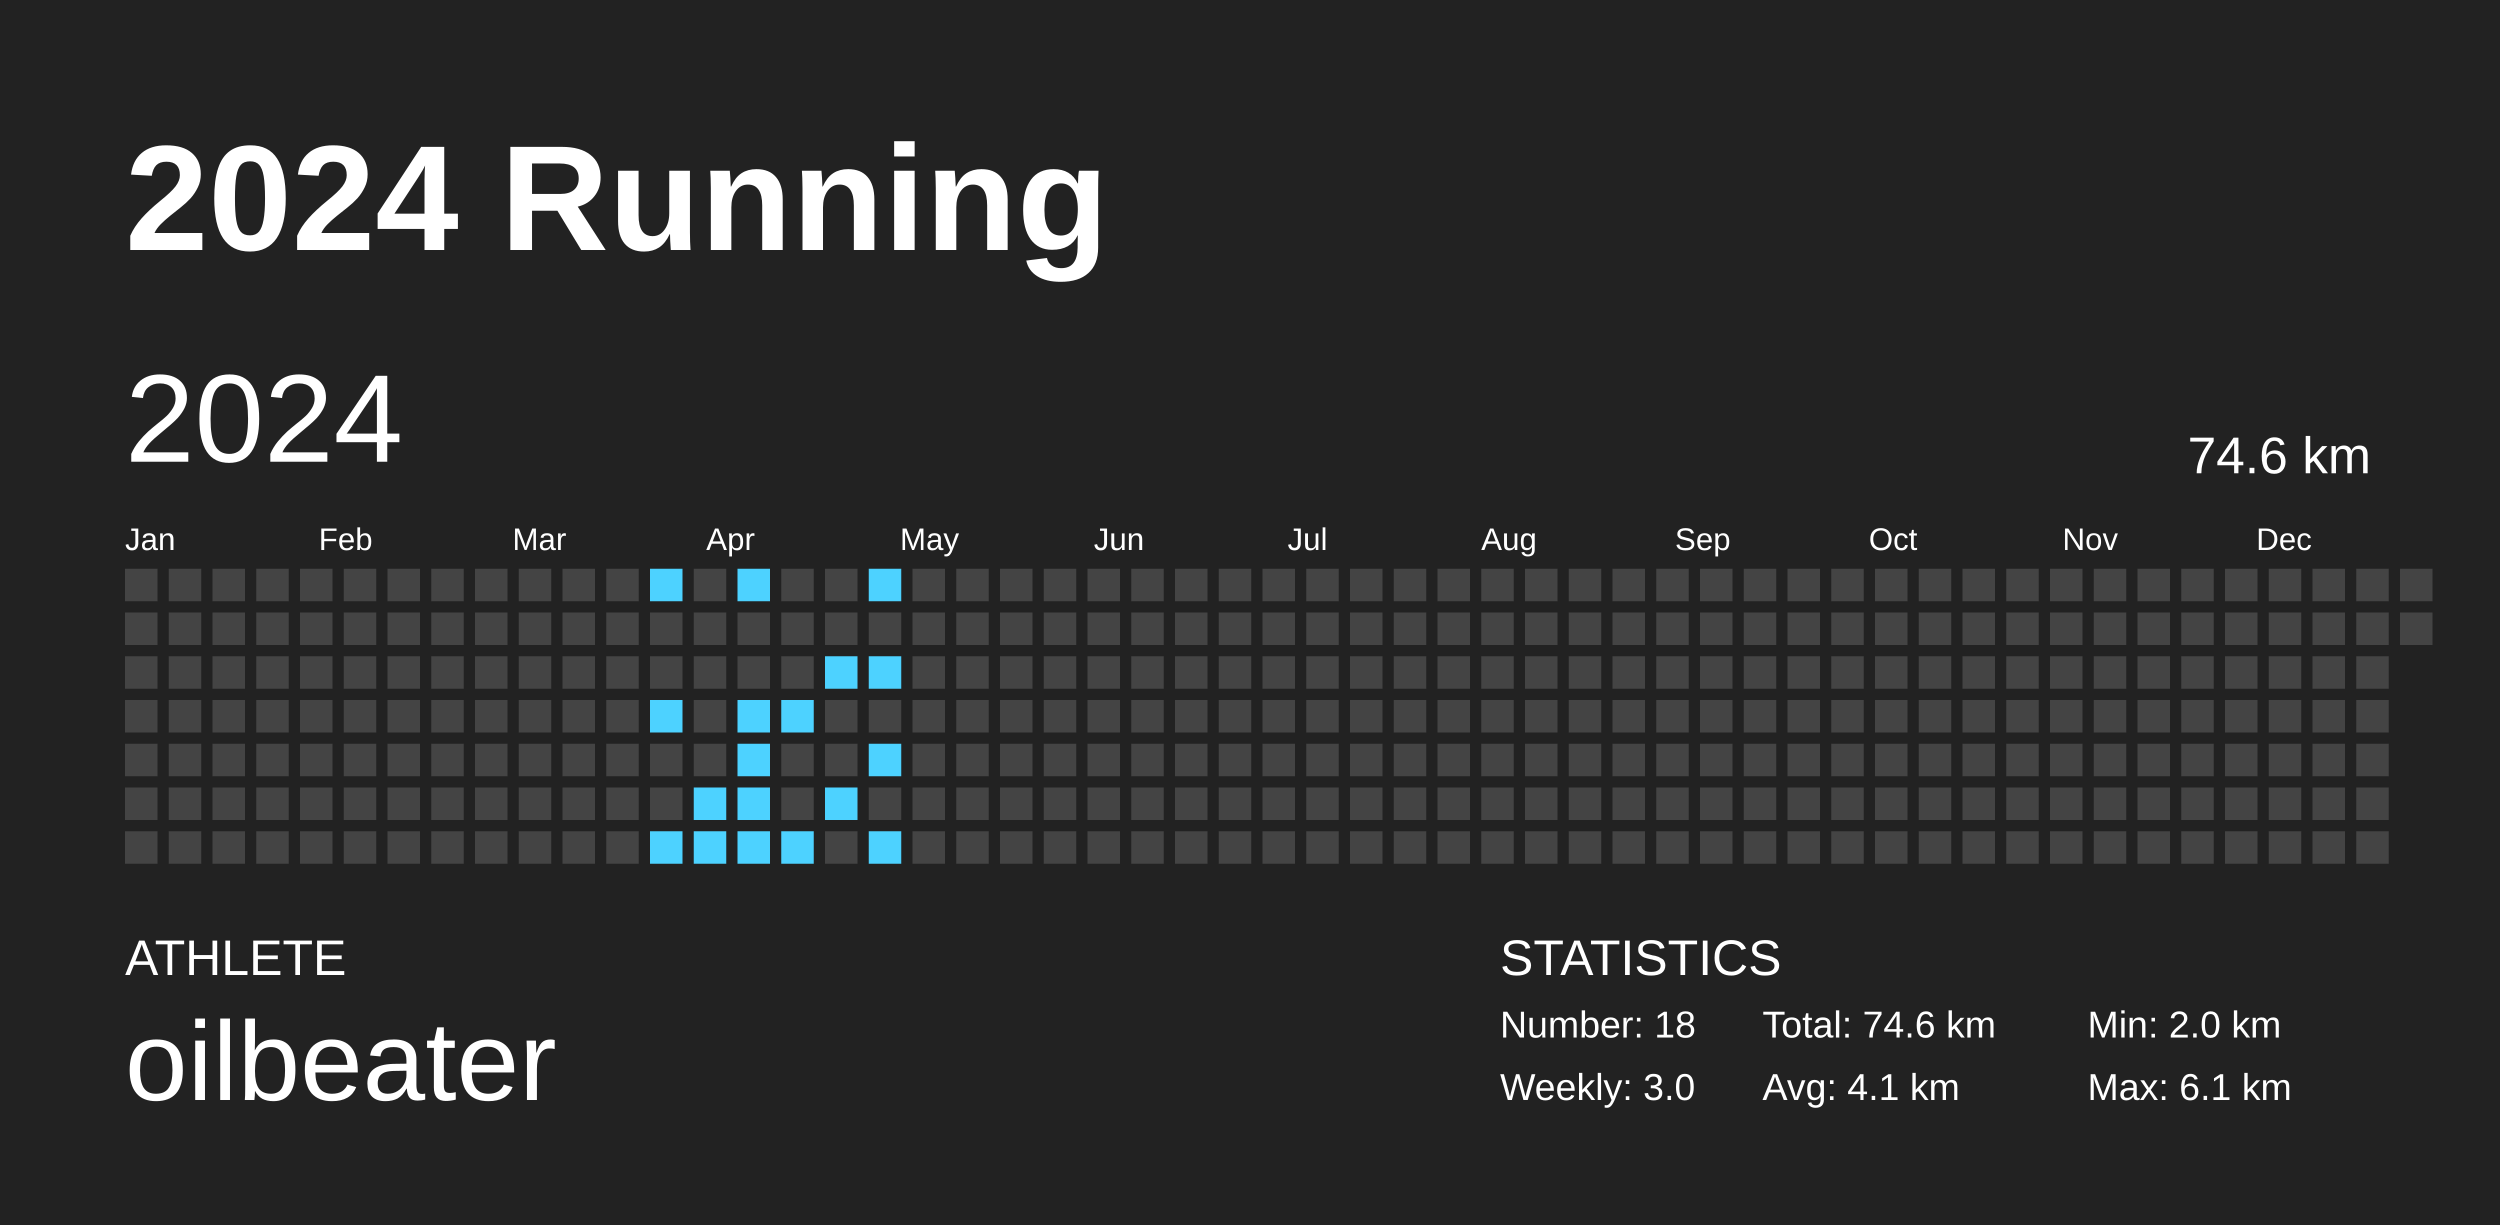
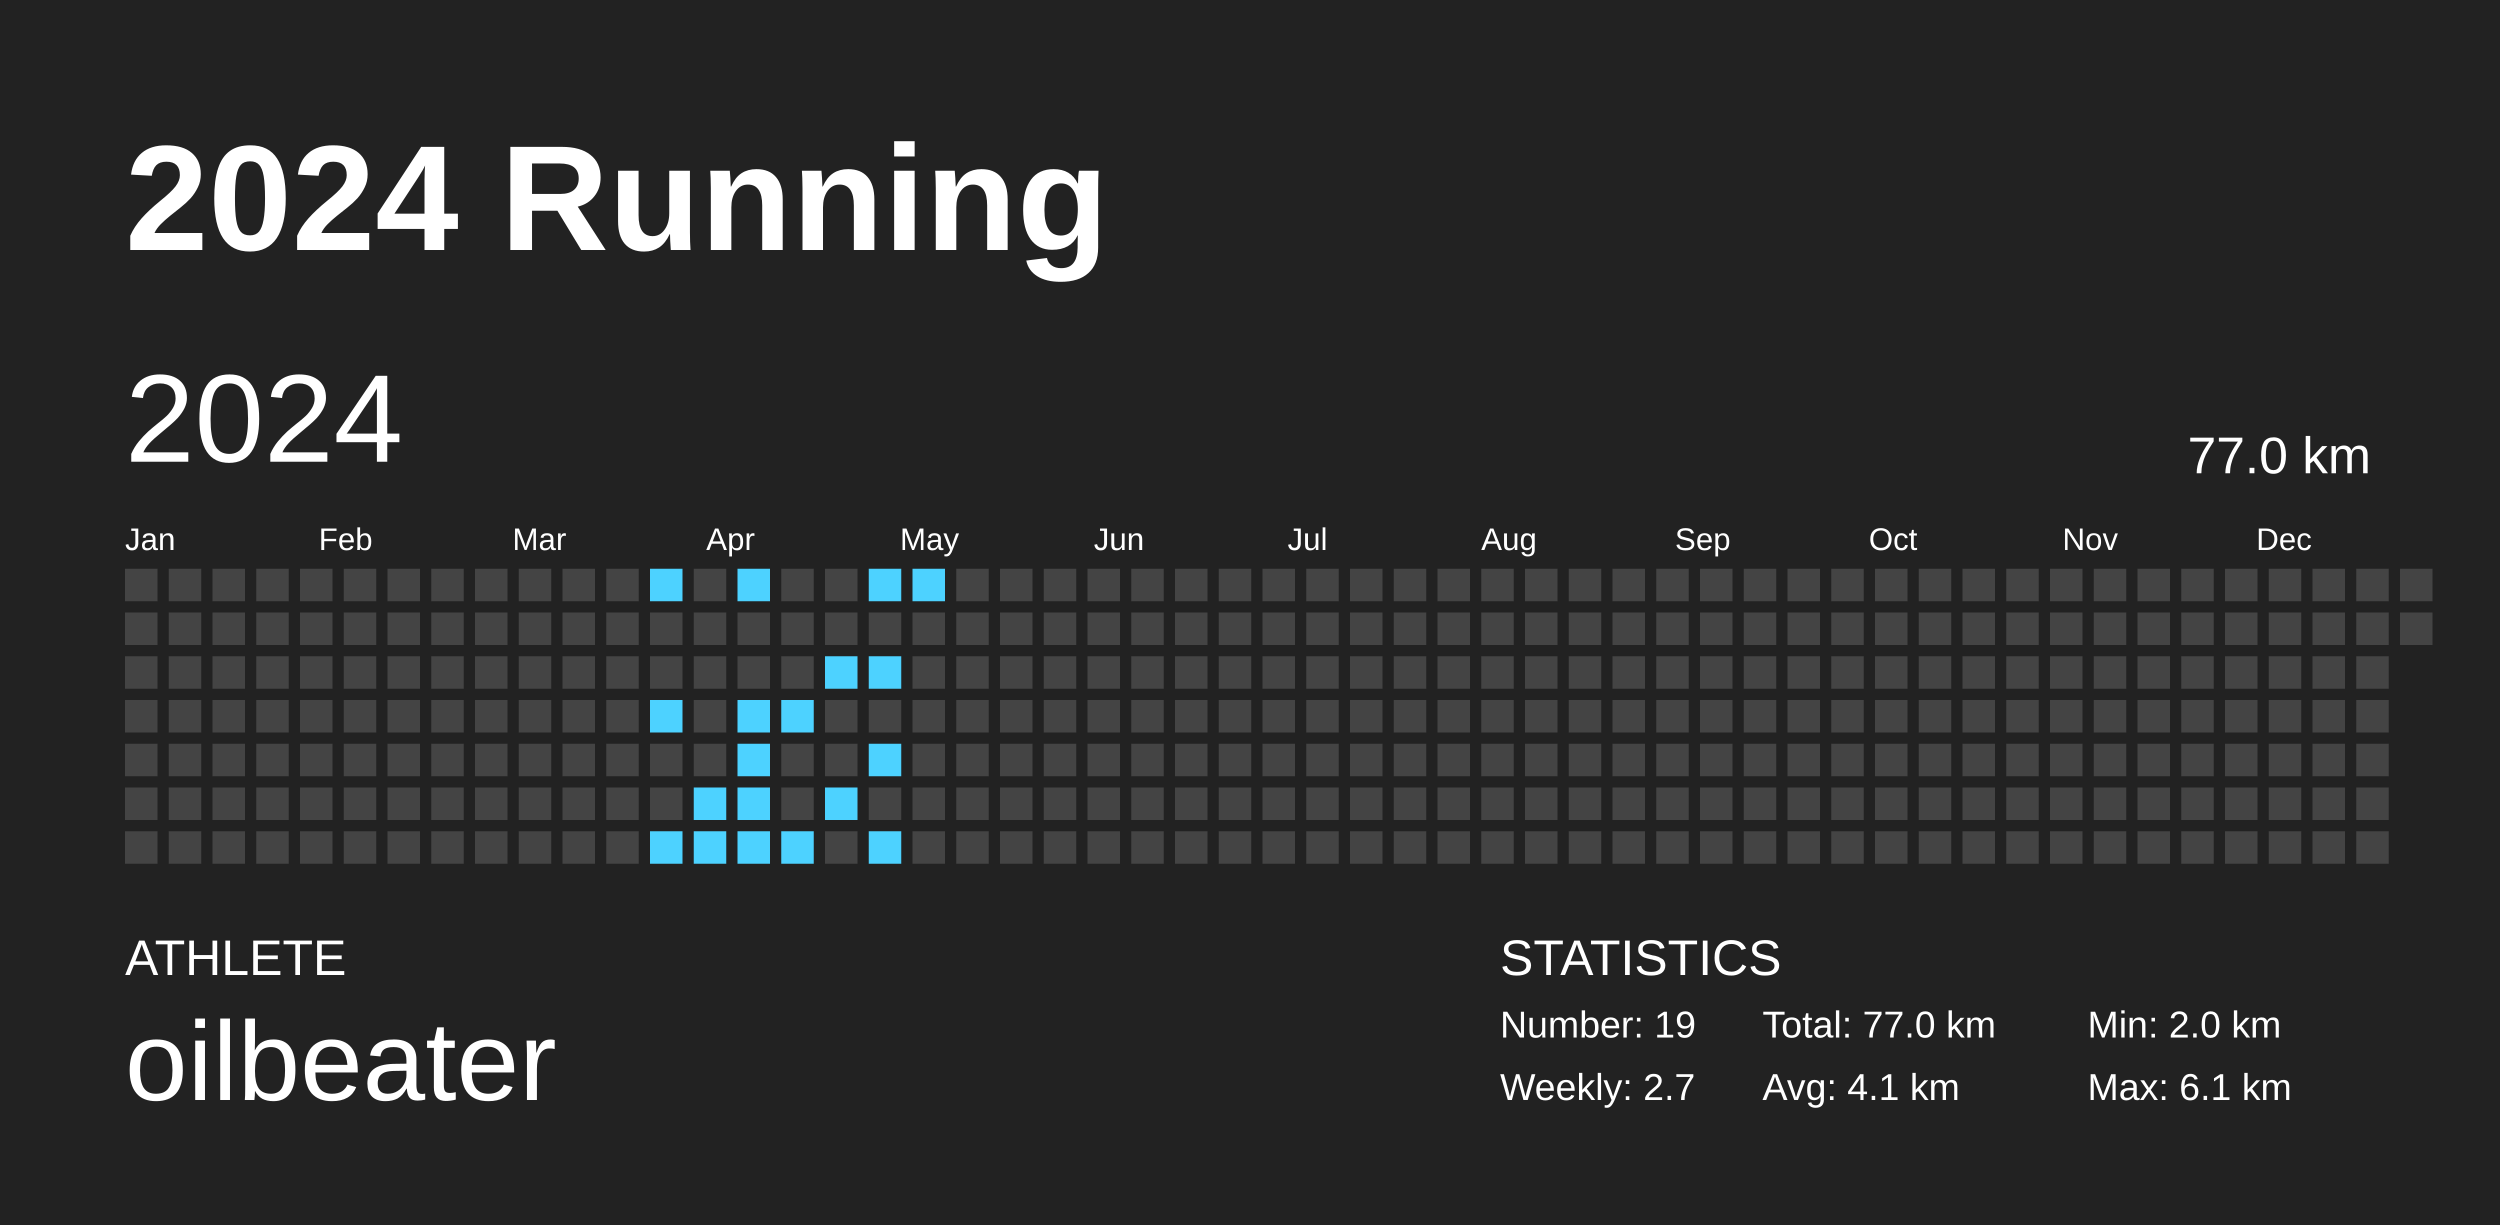
<svg xmlns="http://www.w3.org/2000/svg" baseProfile="full" height="98mm" version="1.1" viewBox="0,0,200,98" width="200mm">
  <defs />
  <rect fill="#222222" height="98" width="200" x="0" y="0" />
  <text fill="#FFFFFF" style="font-size:12px; font-family:Arial; font-weight:bold;" x="10" y="20">2024 Running</text>
  <text fill="#FFFFFF" style="font-size:4px; font-family:Arial" x="10" y="78">ATHLETE</text>
  <text fill="#FFFFFF" style="font-size:9px; font-family:Arial" x="10" y="88">oilbeater</text>
  <text fill="#FFFFFF" style="font-size:4px; font-family:Arial" x="120" y="78">STATISTICS</text>
-   <text fill="#FFFFFF" style="font-size:3px; font-family:Arial" x="120" y="83">Number: 18</text>
-   <text fill="#FFFFFF" style="font-size:3px; font-family:Arial" x="120" y="88">Weekly: 3.0</text>
-   <text fill="#FFFFFF" style="font-size:3px; font-family:Arial" x="141" y="83">Total: 74.6 km</text>
+   <text fill="#FFFFFF" style="font-size:3px; font-family:Arial" x="120" y="83">Number: 19</text>
+   <text fill="#FFFFFF" style="font-size:3px; font-family:Arial" x="120" y="88">Weekly: 2.7</text>
+   <text fill="#FFFFFF" style="font-size:3px; font-family:Arial" x="141" y="83">Total: 77.0 km</text>
  <text fill="#FFFFFF" style="font-size:3px; font-family:Arial" x="141" y="88">Avg: 4.1 km</text>
  <text fill="#FFFFFF" style="font-size:3px; font-family:Arial" x="167" y="83">Min: 2.0 km</text>
  <text fill="#FFFFFF" style="font-size:3px; font-family:Arial" x="167" y="88">Max: 6.1 km</text>
  <text dominant-baseline="hanging" fill="#FFFFFF" style="font-size:10.0px; font-family:Arial;" x="10" y="30">2024</text>
-   <text dominant-baseline="hanging" fill="#FFFFFF" style="font-size:4.125px; font-family:Arial;" x="175" y="35">74.6 km</text>
+   <text dominant-baseline="hanging" fill="#FFFFFF" style="font-size:4.125px; font-family:Arial;" x="175" y="35">77.0 km</text>
  <text fill="#FFFFFF" style="font-size:2.5px; font-family:Arial" x="10.0" y="44">Jan</text>
  <text fill="#FFFFFF" style="font-size:2.5px; font-family:Arial" x="25.5" y="44">Feb</text>
  <text fill="#FFFFFF" style="font-size:2.5px; font-family:Arial" x="41.0" y="44">Mar</text>
  <text fill="#FFFFFF" style="font-size:2.5px; font-family:Arial" x="56.5" y="44">Apr</text>
  <text fill="#FFFFFF" style="font-size:2.5px; font-family:Arial" x="72.0" y="44">May</text>
  <text fill="#FFFFFF" style="font-size:2.5px; font-family:Arial" x="87.5" y="44">Jun</text>
  <text fill="#FFFFFF" style="font-size:2.5px; font-family:Arial" x="103.0" y="44">Jul</text>
  <text fill="#FFFFFF" style="font-size:2.5px; font-family:Arial" x="118.5" y="44">Aug</text>
  <text fill="#FFFFFF" style="font-size:2.5px; font-family:Arial" x="134.0" y="44">Sep</text>
  <text fill="#FFFFFF" style="font-size:2.5px; font-family:Arial" x="149.5" y="44">Oct</text>
  <text fill="#FFFFFF" style="font-size:2.5px; font-family:Arial" x="165.0" y="44">Nov</text>
  <text fill="#FFFFFF" style="font-size:2.5px; font-family:Arial" x="180.5" y="44">Dec</text>
  <rect fill="#444444" height="2.6" width="2.6" x="10.0" y="45.5" />
  <rect fill="#444444" height="2.6" width="2.6" x="10.0" y="49.0" />
  <rect fill="#444444" height="2.6" width="2.6" x="10.0" y="52.5" />
  <rect fill="#444444" height="2.6" width="2.6" x="10.0" y="56.0" />
  <rect fill="#444444" height="2.6" width="2.6" x="10.0" y="59.5" />
  <rect fill="#444444" height="2.6" width="2.6" x="10.0" y="63.0" />
  <rect fill="#444444" height="2.6" width="2.6" x="10.0" y="66.5" />
  <rect fill="#444444" height="2.6" width="2.6" x="13.5" y="45.5" />
  <rect fill="#444444" height="2.6" width="2.6" x="13.5" y="49.0" />
  <rect fill="#444444" height="2.6" width="2.6" x="13.5" y="52.5" />
  <rect fill="#444444" height="2.6" width="2.6" x="13.5" y="56.0" />
  <rect fill="#444444" height="2.6" width="2.6" x="13.5" y="59.5" />
  <rect fill="#444444" height="2.6" width="2.6" x="13.5" y="63.0" />
  <rect fill="#444444" height="2.6" width="2.6" x="13.5" y="66.5" />
  <rect fill="#444444" height="2.6" width="2.6" x="17.0" y="45.5" />
  <rect fill="#444444" height="2.6" width="2.6" x="17.0" y="49.0" />
  <rect fill="#444444" height="2.6" width="2.6" x="17.0" y="52.5" />
  <rect fill="#444444" height="2.6" width="2.6" x="17.0" y="56.0" />
  <rect fill="#444444" height="2.6" width="2.6" x="17.0" y="59.5" />
  <rect fill="#444444" height="2.6" width="2.6" x="17.0" y="63.0" />
  <rect fill="#444444" height="2.6" width="2.6" x="17.0" y="66.5" />
  <rect fill="#444444" height="2.6" width="2.6" x="20.5" y="45.5" />
  <rect fill="#444444" height="2.6" width="2.6" x="20.5" y="49.0" />
  <rect fill="#444444" height="2.6" width="2.6" x="20.5" y="52.5" />
  <rect fill="#444444" height="2.6" width="2.6" x="20.5" y="56.0" />
  <rect fill="#444444" height="2.6" width="2.6" x="20.5" y="59.5" />
  <rect fill="#444444" height="2.6" width="2.6" x="20.5" y="63.0" />
  <rect fill="#444444" height="2.6" width="2.6" x="20.5" y="66.5" />
  <rect fill="#444444" height="2.6" width="2.6" x="24.0" y="45.5" />
  <rect fill="#444444" height="2.6" width="2.6" x="24.0" y="49.0" />
  <rect fill="#444444" height="2.6" width="2.6" x="24.0" y="52.5" />
  <rect fill="#444444" height="2.6" width="2.6" x="24.0" y="56.0" />
  <rect fill="#444444" height="2.6" width="2.6" x="24.0" y="59.5" />
  <rect fill="#444444" height="2.6" width="2.6" x="24.0" y="63.0" />
  <rect fill="#444444" height="2.6" width="2.6" x="24.0" y="66.5" />
  <rect fill="#444444" height="2.6" width="2.6" x="27.5" y="45.5" />
  <rect fill="#444444" height="2.6" width="2.6" x="27.5" y="49.0" />
  <rect fill="#444444" height="2.6" width="2.6" x="27.5" y="52.5" />
  <rect fill="#444444" height="2.6" width="2.6" x="27.5" y="56.0" />
  <rect fill="#444444" height="2.6" width="2.6" x="27.5" y="59.5" />
  <rect fill="#444444" height="2.6" width="2.6" x="27.5" y="63.0" />
  <rect fill="#444444" height="2.6" width="2.6" x="27.5" y="66.5" />
  <rect fill="#444444" height="2.6" width="2.6" x="31.0" y="45.5" />
  <rect fill="#444444" height="2.6" width="2.6" x="31.0" y="49.0" />
  <rect fill="#444444" height="2.6" width="2.6" x="31.0" y="52.5" />
  <rect fill="#444444" height="2.6" width="2.6" x="31.0" y="56.0" />
  <rect fill="#444444" height="2.6" width="2.6" x="31.0" y="59.5" />
  <rect fill="#444444" height="2.6" width="2.6" x="31.0" y="63.0" />
  <rect fill="#444444" height="2.6" width="2.6" x="31.0" y="66.5" />
  <rect fill="#444444" height="2.6" width="2.6" x="34.5" y="45.5" />
  <rect fill="#444444" height="2.6" width="2.6" x="34.5" y="49.0" />
  <rect fill="#444444" height="2.6" width="2.6" x="34.5" y="52.5" />
  <rect fill="#444444" height="2.6" width="2.6" x="34.5" y="56.0" />
  <rect fill="#444444" height="2.6" width="2.6" x="34.5" y="59.5" />
  <rect fill="#444444" height="2.6" width="2.6" x="34.5" y="63.0" />
  <rect fill="#444444" height="2.6" width="2.6" x="34.5" y="66.5" />
  <rect fill="#444444" height="2.6" width="2.6" x="38.0" y="45.5" />
  <rect fill="#444444" height="2.6" width="2.6" x="38.0" y="49.0" />
  <rect fill="#444444" height="2.6" width="2.6" x="38.0" y="52.5" />
  <rect fill="#444444" height="2.6" width="2.6" x="38.0" y="56.0" />
  <rect fill="#444444" height="2.6" width="2.6" x="38.0" y="59.5" />
  <rect fill="#444444" height="2.6" width="2.6" x="38.0" y="63.0" />
  <rect fill="#444444" height="2.6" width="2.6" x="38.0" y="66.5" />
  <rect fill="#444444" height="2.6" width="2.6" x="41.5" y="45.5" />
  <rect fill="#444444" height="2.6" width="2.6" x="41.5" y="49.0" />
  <rect fill="#444444" height="2.6" width="2.6" x="41.5" y="52.5" />
  <rect fill="#444444" height="2.6" width="2.6" x="41.5" y="56.0" />
  <rect fill="#444444" height="2.6" width="2.6" x="41.5" y="59.5" />
  <rect fill="#444444" height="2.6" width="2.6" x="41.5" y="63.0" />
  <rect fill="#444444" height="2.6" width="2.6" x="41.5" y="66.5" />
  <rect fill="#444444" height="2.6" width="2.6" x="45.0" y="45.5" />
  <rect fill="#444444" height="2.6" width="2.6" x="45.0" y="49.0" />
  <rect fill="#444444" height="2.6" width="2.6" x="45.0" y="52.5" />
  <rect fill="#444444" height="2.6" width="2.6" x="45.0" y="56.0" />
  <rect fill="#444444" height="2.6" width="2.6" x="45.0" y="59.5" />
  <rect fill="#444444" height="2.6" width="2.6" x="45.0" y="63.0" />
  <rect fill="#444444" height="2.6" width="2.6" x="45.0" y="66.5" />
  <rect fill="#444444" height="2.6" width="2.6" x="48.5" y="45.5" />
  <rect fill="#444444" height="2.6" width="2.6" x="48.5" y="49.0" />
  <rect fill="#444444" height="2.6" width="2.6" x="48.5" y="52.5" />
  <rect fill="#444444" height="2.6" width="2.6" x="48.5" y="56.0" />
  <rect fill="#444444" height="2.6" width="2.6" x="48.5" y="59.5" />
  <rect fill="#444444" height="2.6" width="2.6" x="48.5" y="63.0" />
  <rect fill="#444444" height="2.6" width="2.6" x="48.5" y="66.5" />
  <rect fill="#4dd2ff" height="2.6" width="2.6" x="52.0" y="45.5" />
  <rect fill="#444444" height="2.6" width="2.6" x="52.0" y="49.0" />
  <rect fill="#444444" height="2.6" width="2.6" x="52.0" y="52.5" />
  <rect fill="#4dd2ff" height="2.6" width="2.6" x="52.0" y="56.0" />
  <rect fill="#444444" height="2.6" width="2.6" x="52.0" y="59.5" />
  <rect fill="#444444" height="2.6" width="2.6" x="52.0" y="63.0" />
  <rect fill="#4dd2ff" height="2.6" width="2.6" x="52.0" y="66.5" />
  <rect fill="#444444" height="2.6" width="2.6" x="55.5" y="45.5" />
  <rect fill="#444444" height="2.6" width="2.6" x="55.5" y="49.0" />
  <rect fill="#444444" height="2.6" width="2.6" x="55.5" y="52.5" />
  <rect fill="#444444" height="2.6" width="2.6" x="55.5" y="56.0" />
  <rect fill="#444444" height="2.6" width="2.6" x="55.5" y="59.5" />
  <rect fill="#4dd2ff" height="2.6" width="2.6" x="55.5" y="63.0" />
  <rect fill="#4dd2ff" height="2.6" width="2.6" x="55.5" y="66.5" />
  <rect fill="#4dd2ff" height="2.6" width="2.6" x="59.0" y="45.5" />
  <rect fill="#444444" height="2.6" width="2.6" x="59.0" y="49.0" />
  <rect fill="#444444" height="2.6" width="2.6" x="59.0" y="52.5" />
  <rect fill="#4dd2ff" height="2.6" width="2.6" x="59.0" y="56.0" />
  <rect fill="#4dd2ff" height="2.6" width="2.6" x="59.0" y="59.5" />
  <rect fill="#4dd2ff" height="2.6" width="2.6" x="59.0" y="63.0" />
  <rect fill="#4dd2ff" height="2.6" width="2.6" x="59.0" y="66.5" />
  <rect fill="#444444" height="2.6" width="2.6" x="62.5" y="45.5" />
  <rect fill="#444444" height="2.6" width="2.6" x="62.5" y="49.0" />
  <rect fill="#444444" height="2.6" width="2.6" x="62.5" y="52.5" />
  <rect fill="#4dd2ff" height="2.6" width="2.6" x="62.5" y="56.0" />
  <rect fill="#444444" height="2.6" width="2.6" x="62.5" y="59.5" />
  <rect fill="#444444" height="2.6" width="2.6" x="62.5" y="63.0" />
  <rect fill="#4dd2ff" height="2.6" width="2.6" x="62.5" y="66.5" />
  <rect fill="#444444" height="2.6" width="2.6" x="66.0" y="45.5" />
  <rect fill="#444444" height="2.6" width="2.6" x="66.0" y="49.0" />
  <rect fill="#4dd2ff" height="2.6" width="2.6" x="66.0" y="52.5" />
  <rect fill="#444444" height="2.6" width="2.6" x="66.0" y="56.0" />
  <rect fill="#444444" height="2.6" width="2.6" x="66.0" y="59.5" />
  <rect fill="#4dd2ff" height="2.6" width="2.6" x="66.0" y="63.0" />
  <rect fill="#444444" height="2.6" width="2.6" x="66.0" y="66.5" />
  <rect fill="#4dd2ff" height="2.6" width="2.6" x="69.5" y="45.5" />
  <rect fill="#444444" height="2.6" width="2.6" x="69.5" y="49.0" />
  <rect fill="#4dd2ff" height="2.6" width="2.6" x="69.5" y="52.5" />
  <rect fill="#444444" height="2.6" width="2.6" x="69.5" y="56.0" />
  <rect fill="#4dd2ff" height="2.6" width="2.6" x="69.5" y="59.5" />
  <rect fill="#444444" height="2.6" width="2.6" x="69.5" y="63.0" />
  <rect fill="#4dd2ff" height="2.6" width="2.6" x="69.5" y="66.5" />
-   <rect fill="#444444" height="2.6" width="2.6" x="73.0" y="45.5" />
+   <rect fill="#4dd2ff" height="2.6" width="2.6" x="73.0" y="45.5" />
  <rect fill="#444444" height="2.6" width="2.6" x="73.0" y="49.0" />
  <rect fill="#444444" height="2.6" width="2.6" x="73.0" y="52.5" />
  <rect fill="#444444" height="2.6" width="2.6" x="73.0" y="56.0" />
  <rect fill="#444444" height="2.6" width="2.6" x="73.0" y="59.5" />
  <rect fill="#444444" height="2.6" width="2.6" x="73.0" y="63.0" />
  <rect fill="#444444" height="2.6" width="2.6" x="73.0" y="66.5" />
  <rect fill="#444444" height="2.6" width="2.6" x="76.5" y="45.5" />
  <rect fill="#444444" height="2.6" width="2.6" x="76.5" y="49.0" />
  <rect fill="#444444" height="2.6" width="2.6" x="76.5" y="52.5" />
  <rect fill="#444444" height="2.6" width="2.6" x="76.5" y="56.0" />
  <rect fill="#444444" height="2.6" width="2.6" x="76.5" y="59.5" />
  <rect fill="#444444" height="2.6" width="2.6" x="76.5" y="63.0" />
  <rect fill="#444444" height="2.6" width="2.6" x="76.5" y="66.5" />
  <rect fill="#444444" height="2.6" width="2.6" x="80.0" y="45.5" />
  <rect fill="#444444" height="2.6" width="2.6" x="80.0" y="49.0" />
  <rect fill="#444444" height="2.6" width="2.6" x="80.0" y="52.5" />
  <rect fill="#444444" height="2.6" width="2.6" x="80.0" y="56.0" />
  <rect fill="#444444" height="2.6" width="2.6" x="80.0" y="59.5" />
  <rect fill="#444444" height="2.6" width="2.6" x="80.0" y="63.0" />
  <rect fill="#444444" height="2.6" width="2.6" x="80.0" y="66.5" />
  <rect fill="#444444" height="2.6" width="2.6" x="83.5" y="45.5" />
  <rect fill="#444444" height="2.6" width="2.6" x="83.5" y="49.0" />
  <rect fill="#444444" height="2.6" width="2.6" x="83.5" y="52.5" />
  <rect fill="#444444" height="2.6" width="2.6" x="83.5" y="56.0" />
  <rect fill="#444444" height="2.6" width="2.6" x="83.5" y="59.5" />
  <rect fill="#444444" height="2.6" width="2.6" x="83.5" y="63.0" />
  <rect fill="#444444" height="2.6" width="2.6" x="83.5" y="66.5" />
  <rect fill="#444444" height="2.6" width="2.6" x="87.0" y="45.5" />
  <rect fill="#444444" height="2.6" width="2.6" x="87.0" y="49.0" />
  <rect fill="#444444" height="2.6" width="2.6" x="87.0" y="52.5" />
  <rect fill="#444444" height="2.6" width="2.6" x="87.0" y="56.0" />
  <rect fill="#444444" height="2.6" width="2.6" x="87.0" y="59.5" />
  <rect fill="#444444" height="2.6" width="2.6" x="87.0" y="63.0" />
  <rect fill="#444444" height="2.6" width="2.6" x="87.0" y="66.5" />
  <rect fill="#444444" height="2.6" width="2.6" x="90.5" y="45.5" />
  <rect fill="#444444" height="2.6" width="2.6" x="90.5" y="49.0" />
  <rect fill="#444444" height="2.6" width="2.6" x="90.5" y="52.5" />
  <rect fill="#444444" height="2.6" width="2.6" x="90.5" y="56.0" />
  <rect fill="#444444" height="2.6" width="2.6" x="90.5" y="59.5" />
  <rect fill="#444444" height="2.6" width="2.6" x="90.5" y="63.0" />
  <rect fill="#444444" height="2.6" width="2.6" x="90.5" y="66.5" />
  <rect fill="#444444" height="2.6" width="2.6" x="94.0" y="45.5" />
  <rect fill="#444444" height="2.6" width="2.6" x="94.0" y="49.0" />
  <rect fill="#444444" height="2.6" width="2.6" x="94.0" y="52.5" />
  <rect fill="#444444" height="2.6" width="2.6" x="94.0" y="56.0" />
  <rect fill="#444444" height="2.6" width="2.6" x="94.0" y="59.5" />
  <rect fill="#444444" height="2.6" width="2.6" x="94.0" y="63.0" />
  <rect fill="#444444" height="2.6" width="2.6" x="94.0" y="66.5" />
  <rect fill="#444444" height="2.6" width="2.6" x="97.5" y="45.5" />
  <rect fill="#444444" height="2.6" width="2.6" x="97.5" y="49.0" />
  <rect fill="#444444" height="2.6" width="2.6" x="97.5" y="52.5" />
  <rect fill="#444444" height="2.6" width="2.6" x="97.5" y="56.0" />
  <rect fill="#444444" height="2.6" width="2.6" x="97.5" y="59.5" />
  <rect fill="#444444" height="2.6" width="2.6" x="97.5" y="63.0" />
  <rect fill="#444444" height="2.6" width="2.6" x="97.5" y="66.5" />
  <rect fill="#444444" height="2.6" width="2.6" x="101.0" y="45.5" />
  <rect fill="#444444" height="2.6" width="2.6" x="101.0" y="49.0" />
  <rect fill="#444444" height="2.6" width="2.6" x="101.0" y="52.5" />
  <rect fill="#444444" height="2.6" width="2.6" x="101.0" y="56.0" />
  <rect fill="#444444" height="2.6" width="2.6" x="101.0" y="59.5" />
  <rect fill="#444444" height="2.6" width="2.6" x="101.0" y="63.0" />
  <rect fill="#444444" height="2.6" width="2.6" x="101.0" y="66.5" />
  <rect fill="#444444" height="2.6" width="2.6" x="104.5" y="45.5" />
  <rect fill="#444444" height="2.6" width="2.6" x="104.5" y="49.0" />
  <rect fill="#444444" height="2.6" width="2.6" x="104.5" y="52.5" />
  <rect fill="#444444" height="2.6" width="2.6" x="104.5" y="56.0" />
  <rect fill="#444444" height="2.6" width="2.6" x="104.5" y="59.5" />
  <rect fill="#444444" height="2.6" width="2.6" x="104.5" y="63.0" />
  <rect fill="#444444" height="2.6" width="2.6" x="104.5" y="66.5" />
  <rect fill="#444444" height="2.6" width="2.6" x="108.0" y="45.5" />
  <rect fill="#444444" height="2.6" width="2.6" x="108.0" y="49.0" />
  <rect fill="#444444" height="2.6" width="2.6" x="108.0" y="52.5" />
  <rect fill="#444444" height="2.6" width="2.6" x="108.0" y="56.0" />
  <rect fill="#444444" height="2.6" width="2.6" x="108.0" y="59.5" />
  <rect fill="#444444" height="2.6" width="2.6" x="108.0" y="63.0" />
  <rect fill="#444444" height="2.6" width="2.6" x="108.0" y="66.5" />
  <rect fill="#444444" height="2.6" width="2.6" x="111.5" y="45.5" />
  <rect fill="#444444" height="2.6" width="2.6" x="111.5" y="49.0" />
  <rect fill="#444444" height="2.6" width="2.6" x="111.5" y="52.5" />
  <rect fill="#444444" height="2.6" width="2.6" x="111.5" y="56.0" />
  <rect fill="#444444" height="2.6" width="2.6" x="111.5" y="59.5" />
  <rect fill="#444444" height="2.6" width="2.6" x="111.5" y="63.0" />
  <rect fill="#444444" height="2.6" width="2.6" x="111.5" y="66.5" />
  <rect fill="#444444" height="2.6" width="2.6" x="115.0" y="45.5" />
  <rect fill="#444444" height="2.6" width="2.6" x="115.0" y="49.0" />
  <rect fill="#444444" height="2.6" width="2.6" x="115.0" y="52.5" />
  <rect fill="#444444" height="2.6" width="2.6" x="115.0" y="56.0" />
  <rect fill="#444444" height="2.6" width="2.6" x="115.0" y="59.5" />
  <rect fill="#444444" height="2.6" width="2.6" x="115.0" y="63.0" />
  <rect fill="#444444" height="2.6" width="2.6" x="115.0" y="66.5" />
  <rect fill="#444444" height="2.6" width="2.6" x="118.5" y="45.5" />
  <rect fill="#444444" height="2.6" width="2.6" x="118.5" y="49.0" />
  <rect fill="#444444" height="2.6" width="2.6" x="118.5" y="52.5" />
  <rect fill="#444444" height="2.6" width="2.6" x="118.5" y="56.0" />
  <rect fill="#444444" height="2.6" width="2.6" x="118.5" y="59.5" />
  <rect fill="#444444" height="2.6" width="2.6" x="118.5" y="63.0" />
  <rect fill="#444444" height="2.6" width="2.6" x="118.5" y="66.5" />
  <rect fill="#444444" height="2.6" width="2.6" x="122.0" y="45.5" />
  <rect fill="#444444" height="2.6" width="2.6" x="122.0" y="49.0" />
  <rect fill="#444444" height="2.6" width="2.6" x="122.0" y="52.5" />
  <rect fill="#444444" height="2.6" width="2.6" x="122.0" y="56.0" />
  <rect fill="#444444" height="2.6" width="2.6" x="122.0" y="59.5" />
  <rect fill="#444444" height="2.6" width="2.6" x="122.0" y="63.0" />
  <rect fill="#444444" height="2.6" width="2.6" x="122.0" y="66.5" />
  <rect fill="#444444" height="2.6" width="2.6" x="125.5" y="45.5" />
  <rect fill="#444444" height="2.6" width="2.6" x="125.5" y="49.0" />
  <rect fill="#444444" height="2.6" width="2.6" x="125.5" y="52.5" />
  <rect fill="#444444" height="2.6" width="2.6" x="125.5" y="56.0" />
  <rect fill="#444444" height="2.6" width="2.6" x="125.5" y="59.5" />
  <rect fill="#444444" height="2.6" width="2.6" x="125.5" y="63.0" />
  <rect fill="#444444" height="2.6" width="2.6" x="125.5" y="66.5" />
  <rect fill="#444444" height="2.6" width="2.6" x="129.0" y="45.5" />
  <rect fill="#444444" height="2.6" width="2.6" x="129.0" y="49.0" />
  <rect fill="#444444" height="2.6" width="2.6" x="129.0" y="52.5" />
  <rect fill="#444444" height="2.6" width="2.6" x="129.0" y="56.0" />
  <rect fill="#444444" height="2.6" width="2.6" x="129.0" y="59.5" />
  <rect fill="#444444" height="2.6" width="2.6" x="129.0" y="63.0" />
  <rect fill="#444444" height="2.6" width="2.6" x="129.0" y="66.5" />
  <rect fill="#444444" height="2.6" width="2.6" x="132.5" y="45.5" />
  <rect fill="#444444" height="2.6" width="2.6" x="132.5" y="49.0" />
  <rect fill="#444444" height="2.6" width="2.6" x="132.5" y="52.5" />
  <rect fill="#444444" height="2.6" width="2.6" x="132.5" y="56.0" />
  <rect fill="#444444" height="2.6" width="2.6" x="132.5" y="59.5" />
  <rect fill="#444444" height="2.6" width="2.6" x="132.5" y="63.0" />
  <rect fill="#444444" height="2.6" width="2.6" x="132.5" y="66.5" />
  <rect fill="#444444" height="2.6" width="2.6" x="136.0" y="45.5" />
  <rect fill="#444444" height="2.6" width="2.6" x="136.0" y="49.0" />
  <rect fill="#444444" height="2.6" width="2.6" x="136.0" y="52.5" />
  <rect fill="#444444" height="2.6" width="2.6" x="136.0" y="56.0" />
  <rect fill="#444444" height="2.6" width="2.6" x="136.0" y="59.5" />
  <rect fill="#444444" height="2.6" width="2.6" x="136.0" y="63.0" />
  <rect fill="#444444" height="2.6" width="2.6" x="136.0" y="66.5" />
  <rect fill="#444444" height="2.6" width="2.6" x="139.5" y="45.5" />
  <rect fill="#444444" height="2.6" width="2.6" x="139.5" y="49.0" />
  <rect fill="#444444" height="2.6" width="2.6" x="139.5" y="52.5" />
  <rect fill="#444444" height="2.6" width="2.6" x="139.5" y="56.0" />
  <rect fill="#444444" height="2.6" width="2.6" x="139.5" y="59.5" />
  <rect fill="#444444" height="2.6" width="2.6" x="139.5" y="63.0" />
  <rect fill="#444444" height="2.6" width="2.6" x="139.5" y="66.5" />
  <rect fill="#444444" height="2.6" width="2.6" x="143.0" y="45.5" />
  <rect fill="#444444" height="2.6" width="2.6" x="143.0" y="49.0" />
  <rect fill="#444444" height="2.6" width="2.6" x="143.0" y="52.5" />
  <rect fill="#444444" height="2.6" width="2.6" x="143.0" y="56.0" />
  <rect fill="#444444" height="2.6" width="2.6" x="143.0" y="59.5" />
  <rect fill="#444444" height="2.6" width="2.6" x="143.0" y="63.0" />
  <rect fill="#444444" height="2.6" width="2.6" x="143.0" y="66.5" />
  <rect fill="#444444" height="2.6" width="2.6" x="146.5" y="45.5" />
  <rect fill="#444444" height="2.6" width="2.6" x="146.5" y="49.0" />
  <rect fill="#444444" height="2.6" width="2.6" x="146.5" y="52.5" />
  <rect fill="#444444" height="2.6" width="2.6" x="146.5" y="56.0" />
  <rect fill="#444444" height="2.6" width="2.6" x="146.5" y="59.5" />
  <rect fill="#444444" height="2.6" width="2.6" x="146.5" y="63.0" />
  <rect fill="#444444" height="2.6" width="2.6" x="146.5" y="66.5" />
  <rect fill="#444444" height="2.6" width="2.6" x="150.0" y="45.5" />
  <rect fill="#444444" height="2.6" width="2.6" x="150.0" y="49.0" />
  <rect fill="#444444" height="2.6" width="2.6" x="150.0" y="52.5" />
  <rect fill="#444444" height="2.6" width="2.6" x="150.0" y="56.0" />
  <rect fill="#444444" height="2.6" width="2.6" x="150.0" y="59.5" />
  <rect fill="#444444" height="2.6" width="2.6" x="150.0" y="63.0" />
  <rect fill="#444444" height="2.6" width="2.6" x="150.0" y="66.5" />
  <rect fill="#444444" height="2.6" width="2.6" x="153.5" y="45.5" />
  <rect fill="#444444" height="2.6" width="2.6" x="153.5" y="49.0" />
  <rect fill="#444444" height="2.6" width="2.6" x="153.5" y="52.5" />
  <rect fill="#444444" height="2.6" width="2.6" x="153.5" y="56.0" />
  <rect fill="#444444" height="2.6" width="2.6" x="153.5" y="59.5" />
  <rect fill="#444444" height="2.6" width="2.6" x="153.5" y="63.0" />
  <rect fill="#444444" height="2.6" width="2.6" x="153.5" y="66.5" />
  <rect fill="#444444" height="2.6" width="2.6" x="157.0" y="45.5" />
  <rect fill="#444444" height="2.6" width="2.6" x="157.0" y="49.0" />
  <rect fill="#444444" height="2.6" width="2.6" x="157.0" y="52.5" />
  <rect fill="#444444" height="2.6" width="2.6" x="157.0" y="56.0" />
  <rect fill="#444444" height="2.6" width="2.6" x="157.0" y="59.5" />
  <rect fill="#444444" height="2.6" width="2.6" x="157.0" y="63.0" />
  <rect fill="#444444" height="2.6" width="2.6" x="157.0" y="66.5" />
  <rect fill="#444444" height="2.6" width="2.6" x="160.5" y="45.5" />
  <rect fill="#444444" height="2.6" width="2.6" x="160.5" y="49.0" />
  <rect fill="#444444" height="2.6" width="2.6" x="160.5" y="52.5" />
  <rect fill="#444444" height="2.6" width="2.6" x="160.5" y="56.0" />
  <rect fill="#444444" height="2.6" width="2.6" x="160.5" y="59.5" />
  <rect fill="#444444" height="2.6" width="2.6" x="160.5" y="63.0" />
  <rect fill="#444444" height="2.6" width="2.6" x="160.5" y="66.5" />
  <rect fill="#444444" height="2.6" width="2.6" x="164.0" y="45.5" />
  <rect fill="#444444" height="2.6" width="2.6" x="164.0" y="49.0" />
  <rect fill="#444444" height="2.6" width="2.6" x="164.0" y="52.5" />
  <rect fill="#444444" height="2.6" width="2.6" x="164.0" y="56.0" />
  <rect fill="#444444" height="2.6" width="2.6" x="164.0" y="59.5" />
  <rect fill="#444444" height="2.6" width="2.6" x="164.0" y="63.0" />
  <rect fill="#444444" height="2.6" width="2.6" x="164.0" y="66.5" />
  <rect fill="#444444" height="2.6" width="2.6" x="167.5" y="45.5" />
  <rect fill="#444444" height="2.6" width="2.6" x="167.5" y="49.0" />
  <rect fill="#444444" height="2.6" width="2.6" x="167.5" y="52.5" />
  <rect fill="#444444" height="2.6" width="2.6" x="167.5" y="56.0" />
  <rect fill="#444444" height="2.6" width="2.6" x="167.5" y="59.5" />
  <rect fill="#444444" height="2.6" width="2.6" x="167.5" y="63.0" />
  <rect fill="#444444" height="2.6" width="2.6" x="167.5" y="66.5" />
  <rect fill="#444444" height="2.6" width="2.6" x="171.0" y="45.5" />
  <rect fill="#444444" height="2.6" width="2.6" x="171.0" y="49.0" />
  <rect fill="#444444" height="2.6" width="2.6" x="171.0" y="52.5" />
  <rect fill="#444444" height="2.6" width="2.6" x="171.0" y="56.0" />
  <rect fill="#444444" height="2.6" width="2.6" x="171.0" y="59.5" />
  <rect fill="#444444" height="2.6" width="2.6" x="171.0" y="63.0" />
  <rect fill="#444444" height="2.6" width="2.6" x="171.0" y="66.5" />
  <rect fill="#444444" height="2.6" width="2.6" x="174.5" y="45.5" />
  <rect fill="#444444" height="2.6" width="2.6" x="174.5" y="49.0" />
  <rect fill="#444444" height="2.6" width="2.6" x="174.5" y="52.5" />
  <rect fill="#444444" height="2.6" width="2.6" x="174.5" y="56.0" />
  <rect fill="#444444" height="2.6" width="2.6" x="174.5" y="59.5" />
  <rect fill="#444444" height="2.6" width="2.6" x="174.5" y="63.0" />
  <rect fill="#444444" height="2.6" width="2.6" x="174.5" y="66.5" />
  <rect fill="#444444" height="2.6" width="2.6" x="178.0" y="45.5" />
  <rect fill="#444444" height="2.6" width="2.6" x="178.0" y="49.0" />
  <rect fill="#444444" height="2.6" width="2.6" x="178.0" y="52.5" />
  <rect fill="#444444" height="2.6" width="2.6" x="178.0" y="56.0" />
  <rect fill="#444444" height="2.6" width="2.6" x="178.0" y="59.5" />
  <rect fill="#444444" height="2.6" width="2.6" x="178.0" y="63.0" />
  <rect fill="#444444" height="2.6" width="2.6" x="178.0" y="66.5" />
  <rect fill="#444444" height="2.6" width="2.6" x="181.5" y="45.5" />
  <rect fill="#444444" height="2.6" width="2.6" x="181.5" y="49.0" />
  <rect fill="#444444" height="2.6" width="2.6" x="181.5" y="52.5" />
  <rect fill="#444444" height="2.6" width="2.6" x="181.5" y="56.0" />
  <rect fill="#444444" height="2.6" width="2.6" x="181.5" y="59.5" />
  <rect fill="#444444" height="2.6" width="2.6" x="181.5" y="63.0" />
  <rect fill="#444444" height="2.6" width="2.6" x="181.5" y="66.5" />
  <rect fill="#444444" height="2.6" width="2.6" x="185.0" y="45.5" />
  <rect fill="#444444" height="2.6" width="2.6" x="185.0" y="49.0" />
  <rect fill="#444444" height="2.6" width="2.6" x="185.0" y="52.5" />
  <rect fill="#444444" height="2.6" width="2.6" x="185.0" y="56.0" />
  <rect fill="#444444" height="2.6" width="2.6" x="185.0" y="59.5" />
  <rect fill="#444444" height="2.6" width="2.6" x="185.0" y="63.0" />
  <rect fill="#444444" height="2.6" width="2.6" x="185.0" y="66.5" />
  <rect fill="#444444" height="2.6" width="2.6" x="188.5" y="45.5" />
  <rect fill="#444444" height="2.6" width="2.6" x="188.5" y="49.0" />
  <rect fill="#444444" height="2.6" width="2.6" x="188.5" y="52.5" />
  <rect fill="#444444" height="2.6" width="2.6" x="188.5" y="56.0" />
  <rect fill="#444444" height="2.6" width="2.6" x="188.5" y="59.5" />
  <rect fill="#444444" height="2.6" width="2.6" x="188.5" y="63.0" />
  <rect fill="#444444" height="2.6" width="2.6" x="188.5" y="66.5" />
  <rect fill="#444444" height="2.6" width="2.6" x="192.0" y="45.5" />
  <rect fill="#444444" height="2.6" width="2.6" x="192.0" y="49.0" />
</svg>
